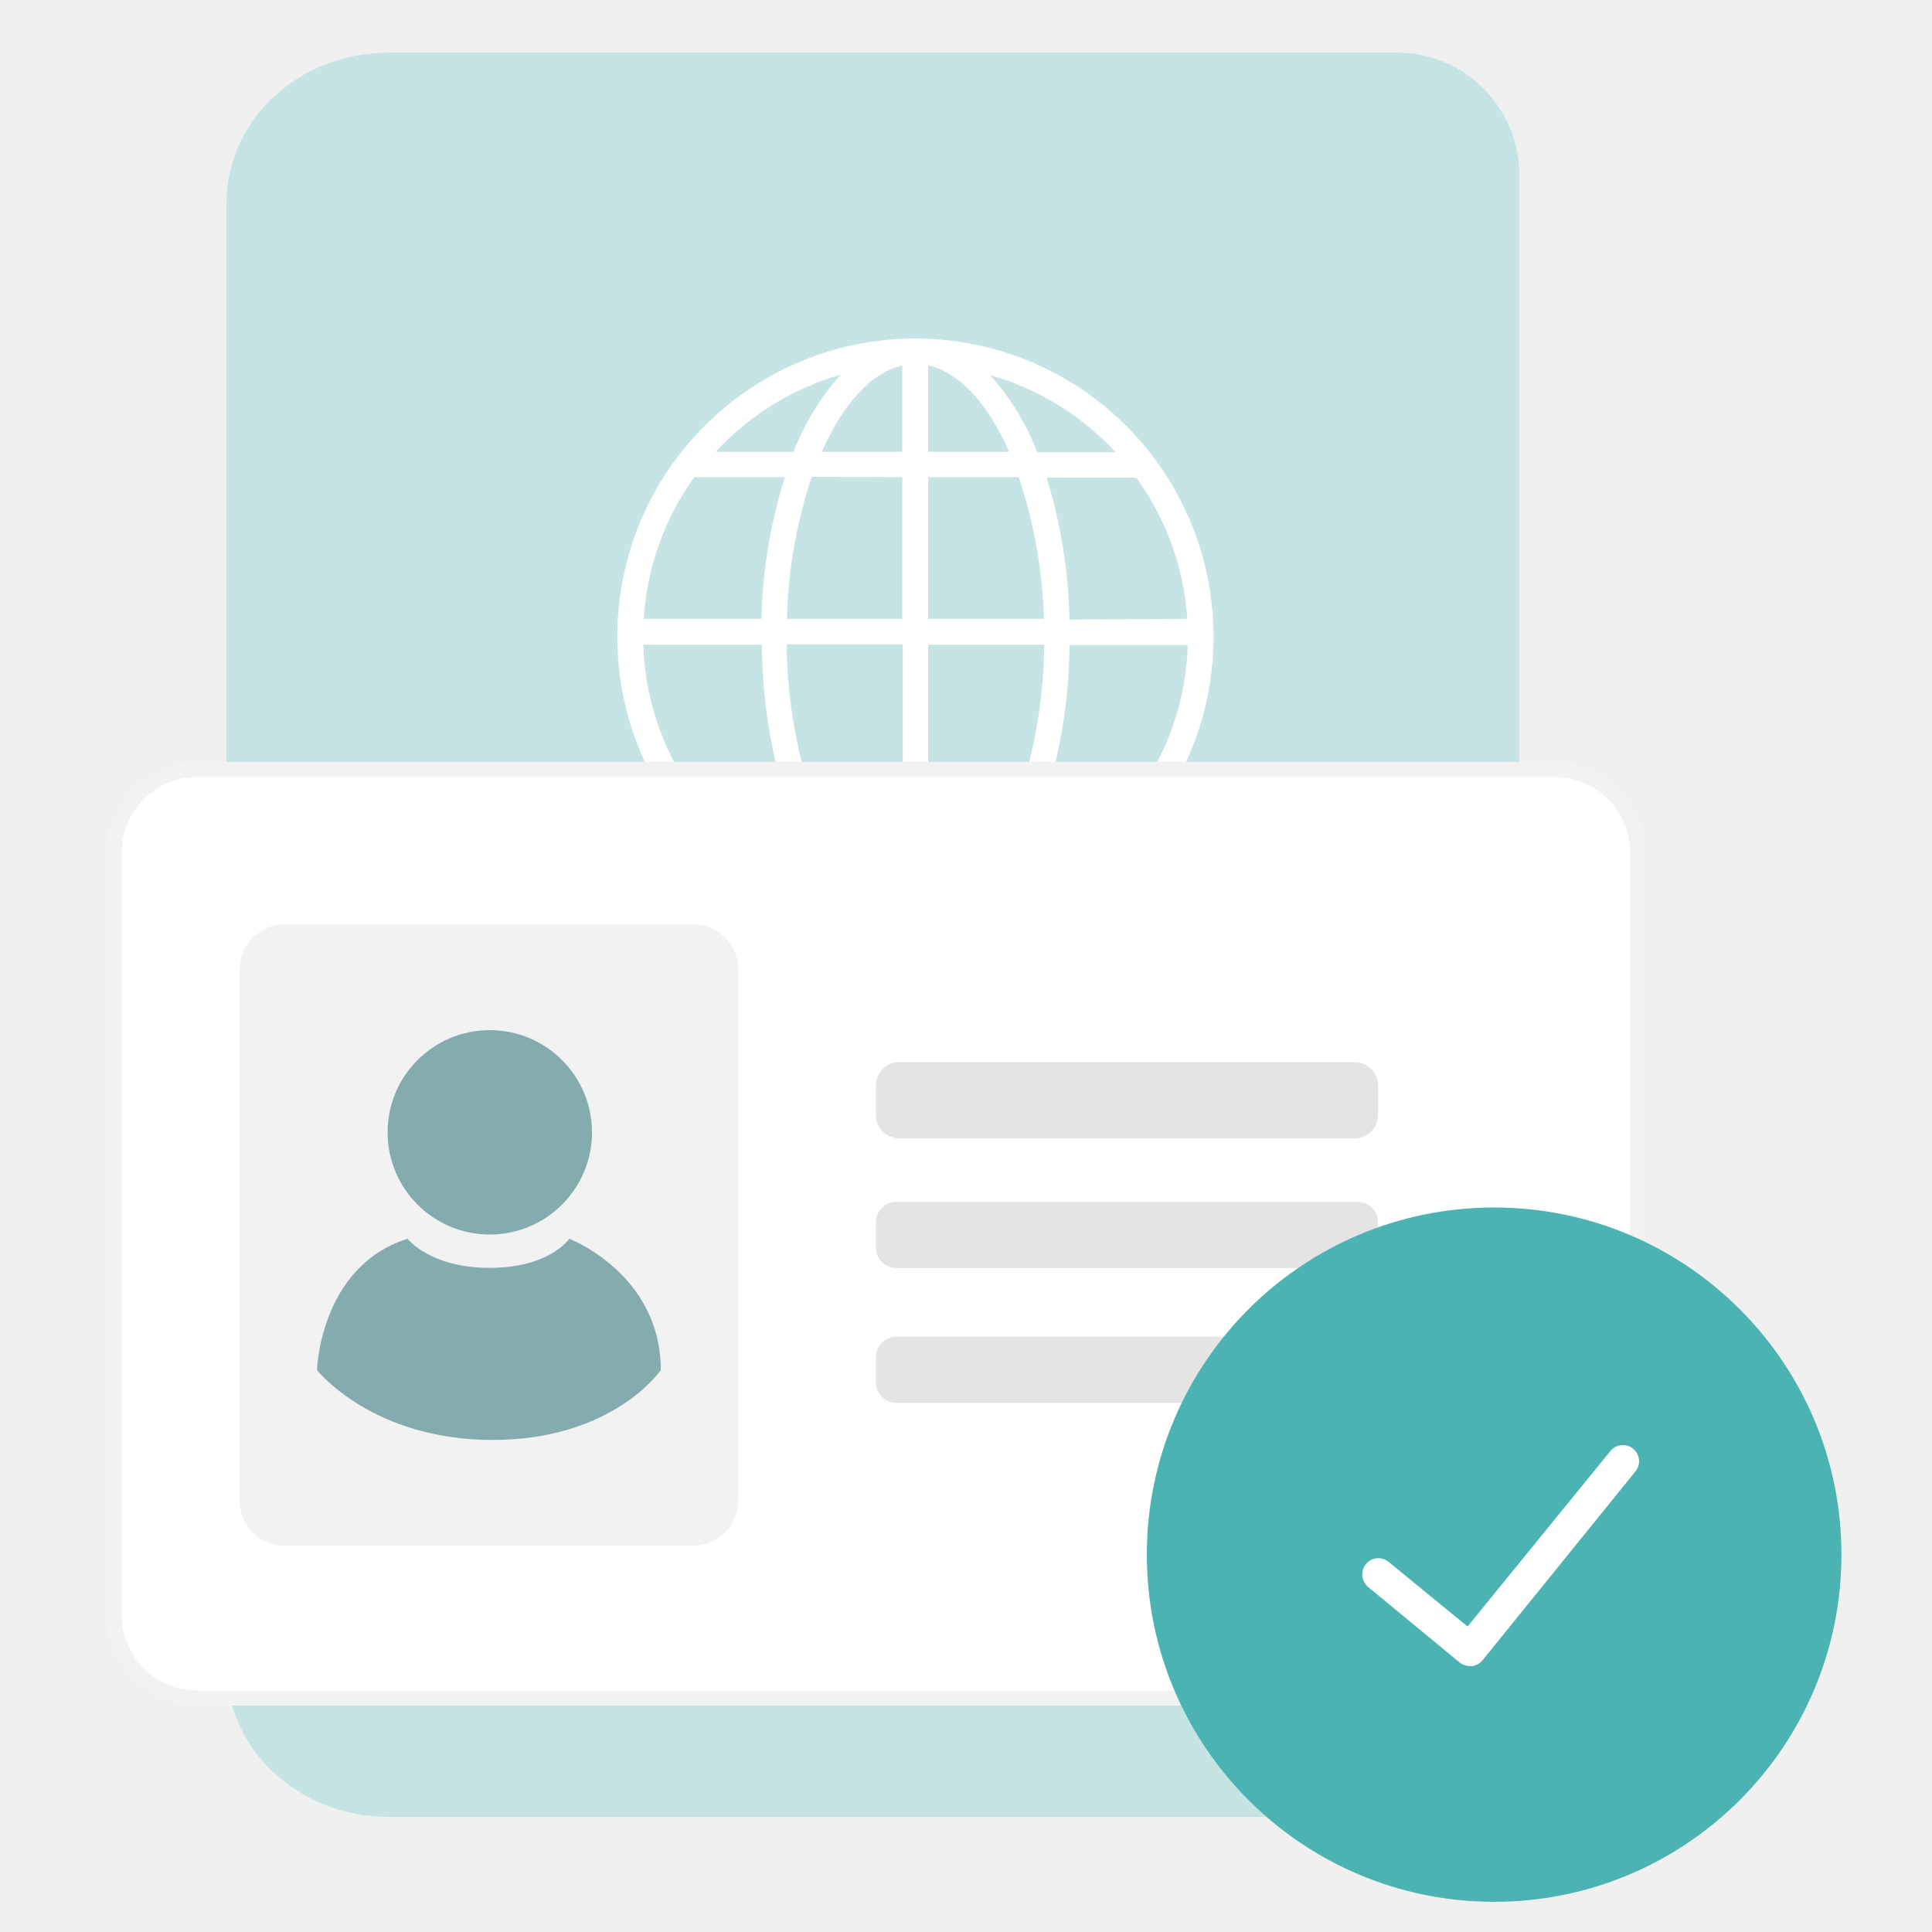
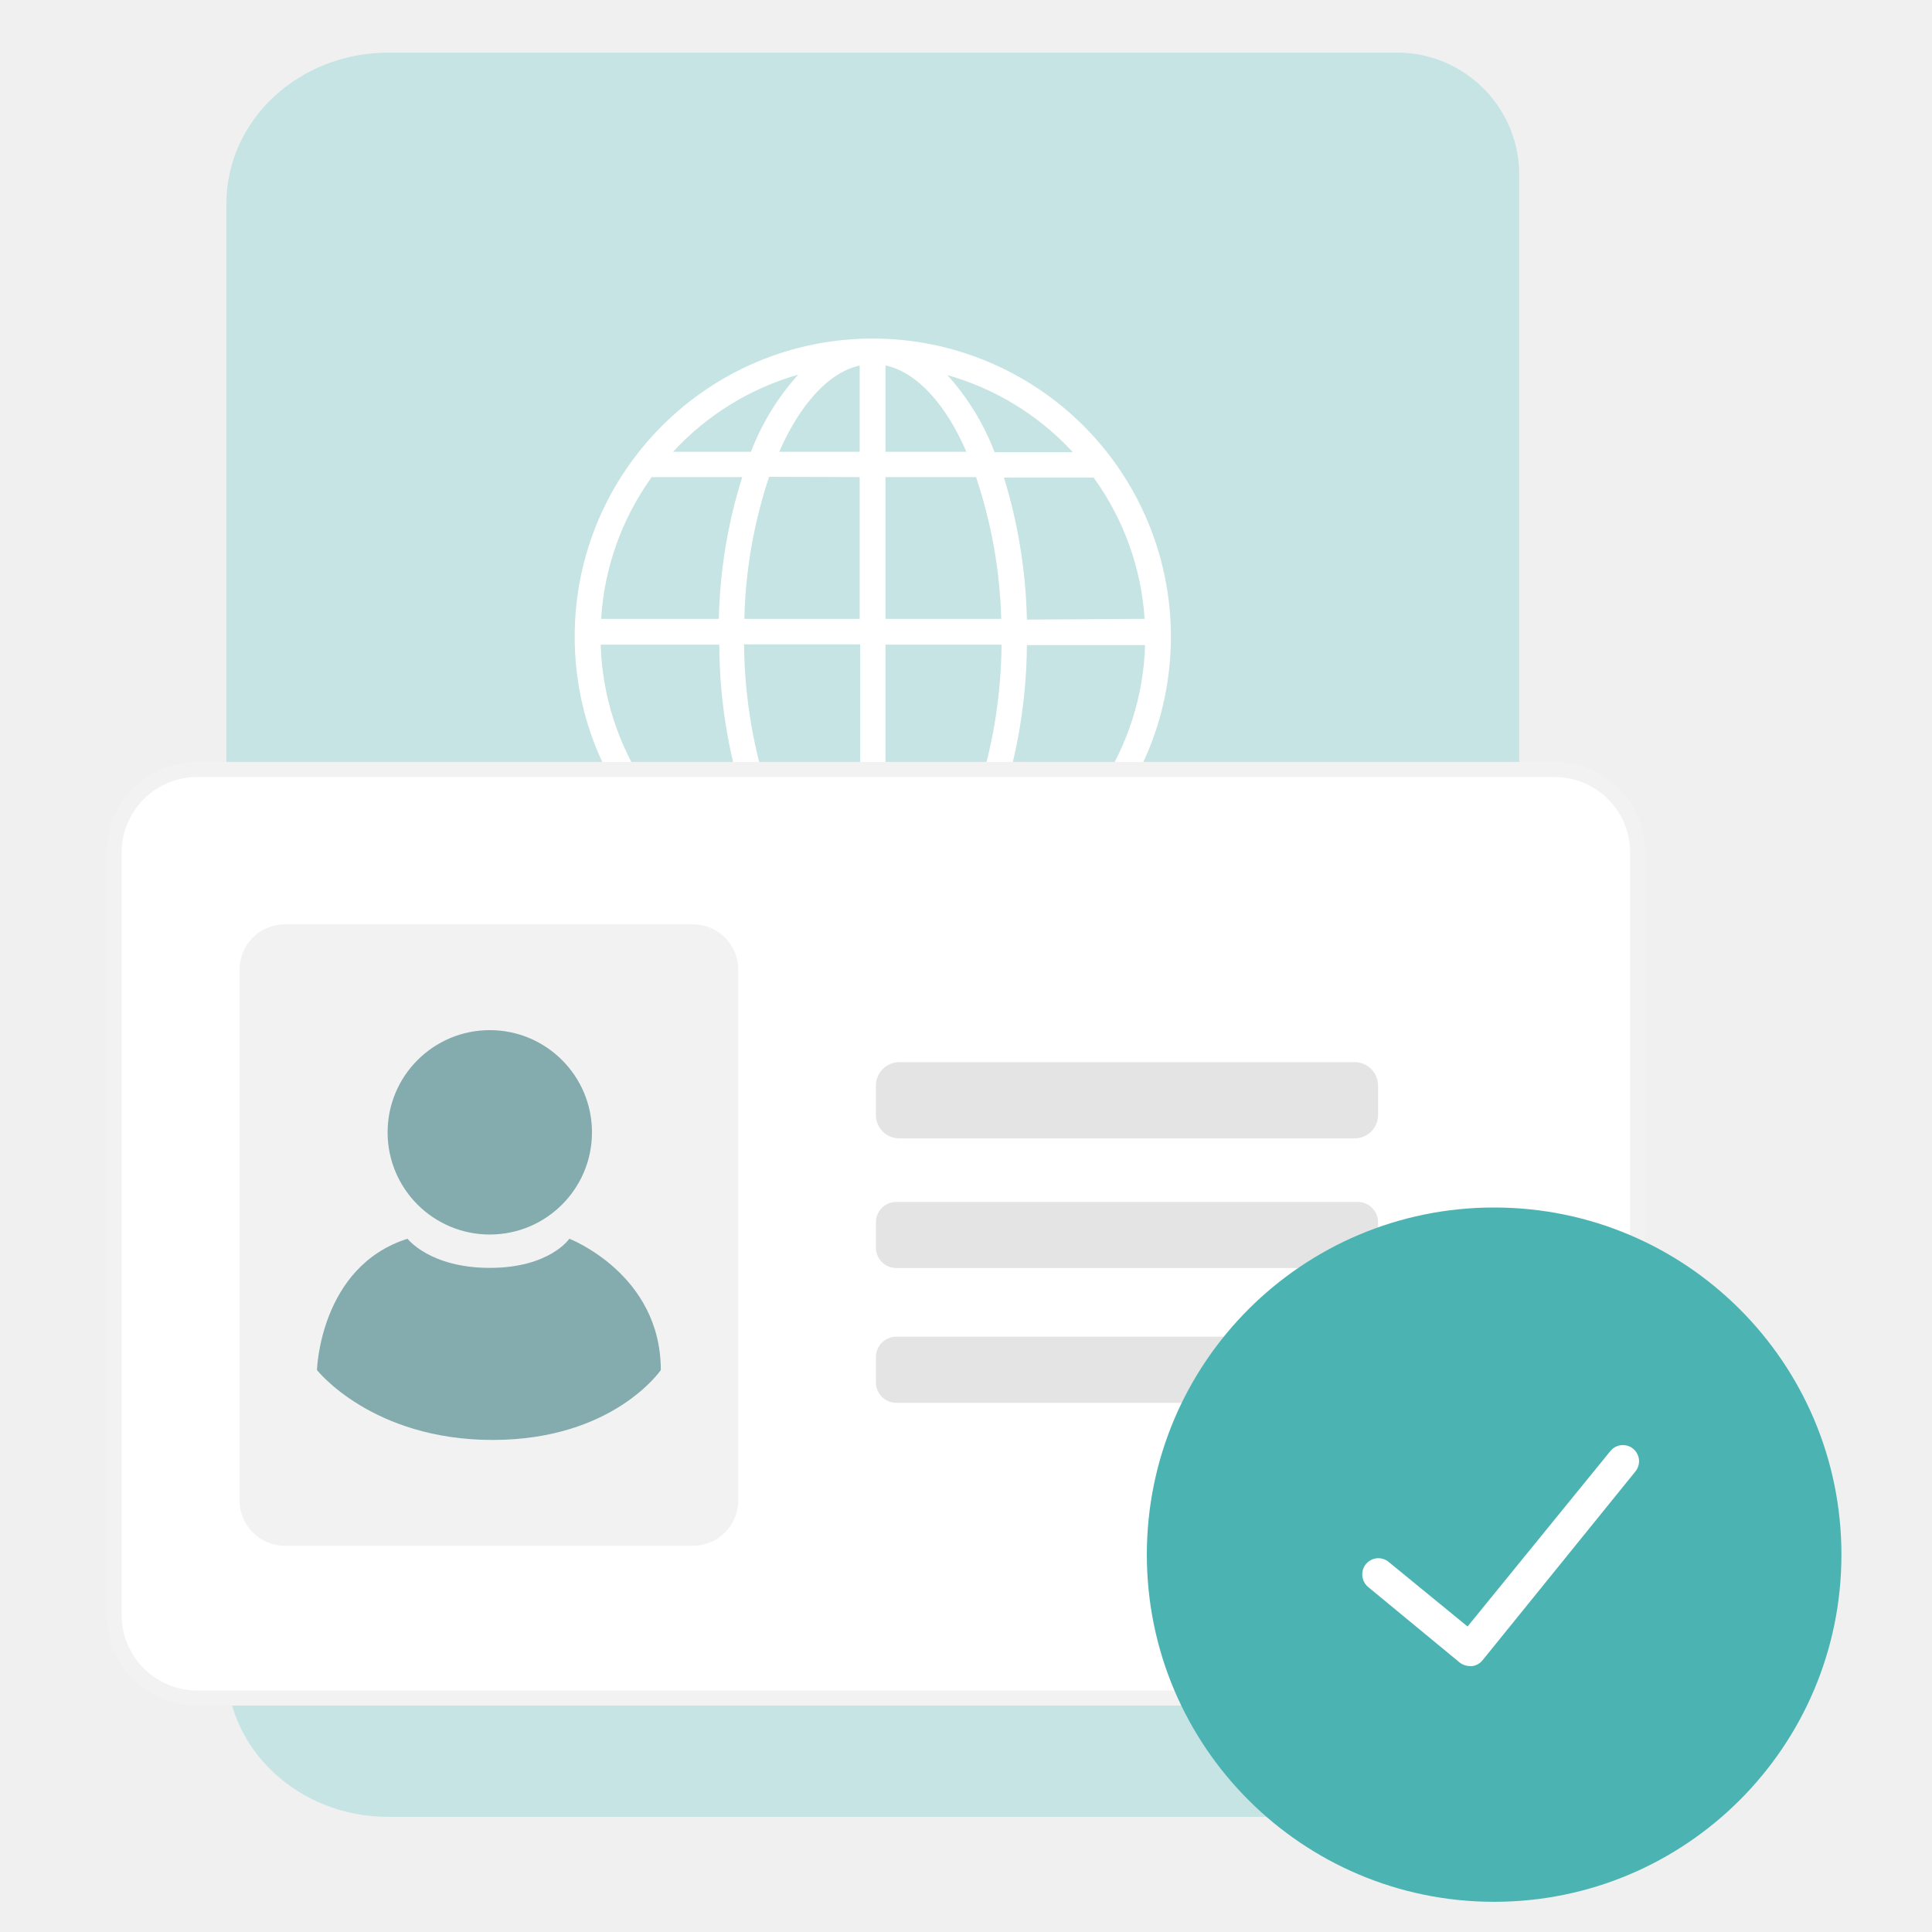
<svg xmlns="http://www.w3.org/2000/svg" width="128" height="128" viewBox="0 0 128 128" fill="none">
  <g id="illustration / deriv / light / approved-poi">
    <path id="Vector" d="M92.29 120.37H25.71C19.79 120.37 15 115.89 15 110.37V13.49C15 7.97 19.79 3.49 25.71 3.49H92.29C96.753 3.344 100.493 6.837 100.65 11.3V112.55C100.492 117.014 96.755 120.51 92.29 120.37Z" fill="#C6E4E4" />
-     <path id="Vector_2" d="M60.65 22.43C49.743 22.43 40.9 31.272 40.9 42.18C40.9 53.088 49.743 61.93 60.65 61.93C71.558 61.93 80.4 53.088 80.4 42.18C80.4 36.942 78.32 31.918 74.616 28.215C70.912 24.511 65.888 22.43 60.65 22.43ZM42.65 42.71H50.48C50.49 45.893 50.941 49.06 51.82 52.12H45.62C43.763 49.324 42.723 46.065 42.62 42.71H42.65ZM61.49 29.93V24.21C63.58 24.66 65.49 26.79 66.85 29.93H61.49ZM67.49 31.61C68.509 34.64 69.072 37.804 69.16 41H61.49V31.61H67.49ZM59.78 24.21V29.93H54.45C55.83 26.79 57.72 24.66 59.81 24.21H59.78ZM59.78 31.61V41H52.14C52.214 37.799 52.767 34.627 53.78 31.59L59.78 31.61ZM50.45 41H42.65C42.861 37.617 44.022 34.362 46 31.61H52C51.041 34.651 50.519 37.812 50.45 41ZM52.12 42.69H59.81V52.1H53.57C52.639 49.056 52.151 45.893 52.12 42.71V42.69ZM59.81 53.8V60.15C57.58 59.66 55.58 57.28 54.18 53.8H59.81ZM61.49 60.15V53.8H67.12C65.72 57.28 63.72 59.66 61.49 60.15ZM61.49 52.15V42.71H69.18C69.154 45.9 68.666 49.07 67.73 52.12L61.49 52.15ZM70.86 42.74H78.69C78.592 46.096 77.552 49.356 75.69 52.15H69.49C70.379 49.081 70.841 45.905 70.86 42.71V42.74ZM70.86 41.05C70.791 37.858 70.28 34.691 69.34 31.64H75.28C77.264 34.38 78.436 37.624 78.66 41L70.86 41.05ZM73.86 29.96H68.72C68.002 28.078 66.941 26.345 65.59 24.85C68.767 25.751 71.635 27.508 73.88 29.93L73.86 29.96ZM55.71 24.82C54.36 26.315 53.299 28.048 52.58 29.93H47.42C49.662 27.497 52.53 25.729 55.71 24.82ZM46.84 53.82H52.34C53.068 55.94 54.214 57.892 55.71 59.56C52.245 58.568 49.156 56.562 46.84 53.8V53.82ZM65.59 59.56C67.102 57.888 68.261 55.929 69 53.8H74.5C72.171 56.561 69.067 58.56 65.59 59.54V59.56Z" fill="white" />
+     <path id="Vector_2" d="M57.825 22.43C46.917 22.43 38.075 31.272 38.075 42.18C38.075 53.088 46.917 61.93 57.825 61.93C68.733 61.93 77.575 53.088 77.575 42.18C77.575 36.942 75.494 31.918 71.79 28.215C68.087 24.511 63.063 22.43 57.825 22.43ZM39.825 42.71H47.655C47.665 45.893 48.116 49.06 48.995 52.12H42.795C40.937 49.324 39.898 46.065 39.795 42.71H39.825ZM58.665 29.93V24.21C60.755 24.66 62.665 26.79 64.025 29.93H58.665ZM64.665 31.61C65.684 34.64 66.247 37.804 66.335 41H58.665V31.61H64.665ZM56.955 24.21V29.93H51.625C53.005 26.79 54.895 24.66 56.985 24.21H56.955ZM56.955 31.61V41H49.315C49.389 37.799 49.942 34.627 50.955 31.59L56.955 31.61ZM47.625 41H39.825C40.035 37.617 41.197 34.362 43.175 31.61H49.175C48.216 34.651 47.694 37.812 47.625 41ZM49.295 42.69H56.985V52.1H50.745C49.814 49.056 49.326 45.893 49.295 42.71V42.69ZM56.985 53.8V60.15C54.755 59.66 52.755 57.28 51.355 53.8H56.985ZM58.665 60.15V53.8H64.295C62.895 57.28 60.895 59.66 58.665 60.15ZM58.665 52.15V42.71H66.355C66.329 45.9 65.841 49.07 64.905 52.12L58.665 52.15ZM68.035 42.74H75.865C75.766 46.096 74.727 49.356 72.865 52.15H66.665C67.554 49.081 68.015 45.905 68.035 42.71V42.74ZM68.035 41.05C67.966 37.858 67.454 34.691 66.515 31.64H72.455C74.439 34.38 75.61 37.624 75.835 41L68.035 41.05ZM71.035 29.96H65.895C65.177 28.078 64.115 26.345 62.765 24.85C65.942 25.751 68.81 27.508 71.055 29.93L71.035 29.96ZM52.885 24.82C51.535 26.315 50.473 28.048 49.755 29.93H44.595C46.836 27.497 49.705 25.729 52.885 24.82ZM44.015 53.82H49.515C50.242 55.94 51.389 57.892 52.885 59.56C49.42 58.568 46.331 56.562 44.015 53.8V53.82ZM62.765 59.56C64.276 57.888 65.436 55.929 66.175 53.8H71.675C69.345 56.561 66.242 58.56 62.765 59.54V59.56Z" fill="white" />
    <path id="Vector_3" d="M87.301 78.41H34.551C32.248 78.41 30.381 80.277 30.381 82.58V84.72C30.381 87.023 32.248 88.89 34.551 88.89H87.301C89.604 88.89 91.471 87.023 91.471 84.72V82.58C91.471 80.277 89.604 78.41 87.301 78.41Z" fill="white" />
    <path id="Vector_4" d="M103.001 50.98H13.06C10.023 50.98 7.561 53.442 7.561 56.48V107C7.561 110.038 10.023 112.5 13.06 112.5H103.001C106.038 112.5 108.501 110.038 108.501 107V56.48C108.501 53.442 106.038 50.98 103.001 50.98Z" fill="white" />
    <path id="Vector_5" d="M103.001 51.48C105.762 51.48 108.001 53.719 108.001 56.48V107C108.001 109.761 105.762 112 103.001 112H13.06C10.299 112 8.061 109.761 8.061 107V56.48C8.061 53.719 10.299 51.48 13.06 51.48H103.001ZM103.001 50.48H13.06C9.747 50.48 7.061 53.166 7.061 56.48V107C7.061 110.314 9.747 113 13.06 113H103.001C106.314 113 109.001 110.314 109.001 107V56.48C109.001 53.166 106.314 50.48 103.001 50.48Z" fill="#F2F2F2" />
    <path id="Vector_6" d="M45.911 61.24H18.871C17.214 61.24 15.871 62.583 15.871 64.24V99.41C15.871 101.067 17.214 102.41 18.871 102.41H45.911C47.568 102.41 48.911 101.067 48.911 99.41V64.24C48.911 62.583 47.568 61.24 45.911 61.24Z" fill="#F2F2F2" />
    <path id="Vector_7" d="M89.751 70.37H59.581C58.725 70.37 58.031 71.064 58.031 71.92V73.87C58.031 74.726 58.725 75.42 59.581 75.42H89.751C90.607 75.42 91.301 74.726 91.301 73.87V71.92C91.301 71.064 90.607 70.37 89.751 70.37Z" fill="#E3E4E3" />
    <path id="Vector_8" d="M89.951 79.63H59.381C58.636 79.63 58.031 80.234 58.031 80.98V82.66C58.031 83.406 58.636 84.01 59.381 84.01H89.951C90.697 84.01 91.301 83.406 91.301 82.66V80.98C91.301 80.234 90.697 79.63 89.951 79.63Z" fill="#E3E4E3" />
    <path id="Vector_9" d="M89.951 88.56H59.381C58.636 88.56 58.031 89.165 58.031 89.91V91.59C58.031 92.336 58.636 92.94 59.381 92.94H89.951C90.697 92.94 91.301 92.336 91.301 91.59V89.91C91.301 89.165 90.697 88.56 89.951 88.56Z" fill="#E3E4E3" />
    <path id="Vector_10" d="M32.45 81.79C36.189 81.79 39.22 78.759 39.22 75.02C39.22 71.281 36.189 68.25 32.45 68.25C28.711 68.25 25.68 71.281 25.68 75.02C25.68 78.759 28.711 81.79 32.45 81.79Z" fill="#84ABAE" />
    <path id="Vector_11" d="M27 82.07C27 82.07 28.48 84 32.45 84C36.42 84 37.72 82.07 37.72 82.07C37.72 82.07 43.78 84.4 43.78 90.77C43.78 90.77 40.64 95.4 32.64 95.4C24.64 95.4 21 90.77 21 90.77C21 90.77 21.19 83.91 27 82.07Z" fill="#84ABAE" />
    <path id="Vector_12" d="M98.99 126C111.699 126 122 115.703 122 103C122 90.297 111.699 80 98.99 80C86.282 80 75.981 90.297 75.981 103C75.981 115.703 86.282 126 98.99 126Z" fill="#4BB4B3" />
    <path id="Vector_13" d="M97.38 110.38C97.133 110.38 96.893 110.295 96.7 110.14L90.64 105.14C90.191 104.76 90.124 104.091 90.49 103.63C90.67 103.409 90.931 103.269 91.214 103.241C91.497 103.213 91.78 103.299 92 103.48L97.23 107.76L106.68 96.15C106.919 95.846 107.303 95.694 107.686 95.752C108.068 95.812 108.389 96.072 108.524 96.435C108.66 96.797 108.59 97.204 108.34 97.5L98.22 110C98.038 110.222 97.776 110.362 97.49 110.39L97.38 110.38Z" fill="white" />
  </g>
</svg>
